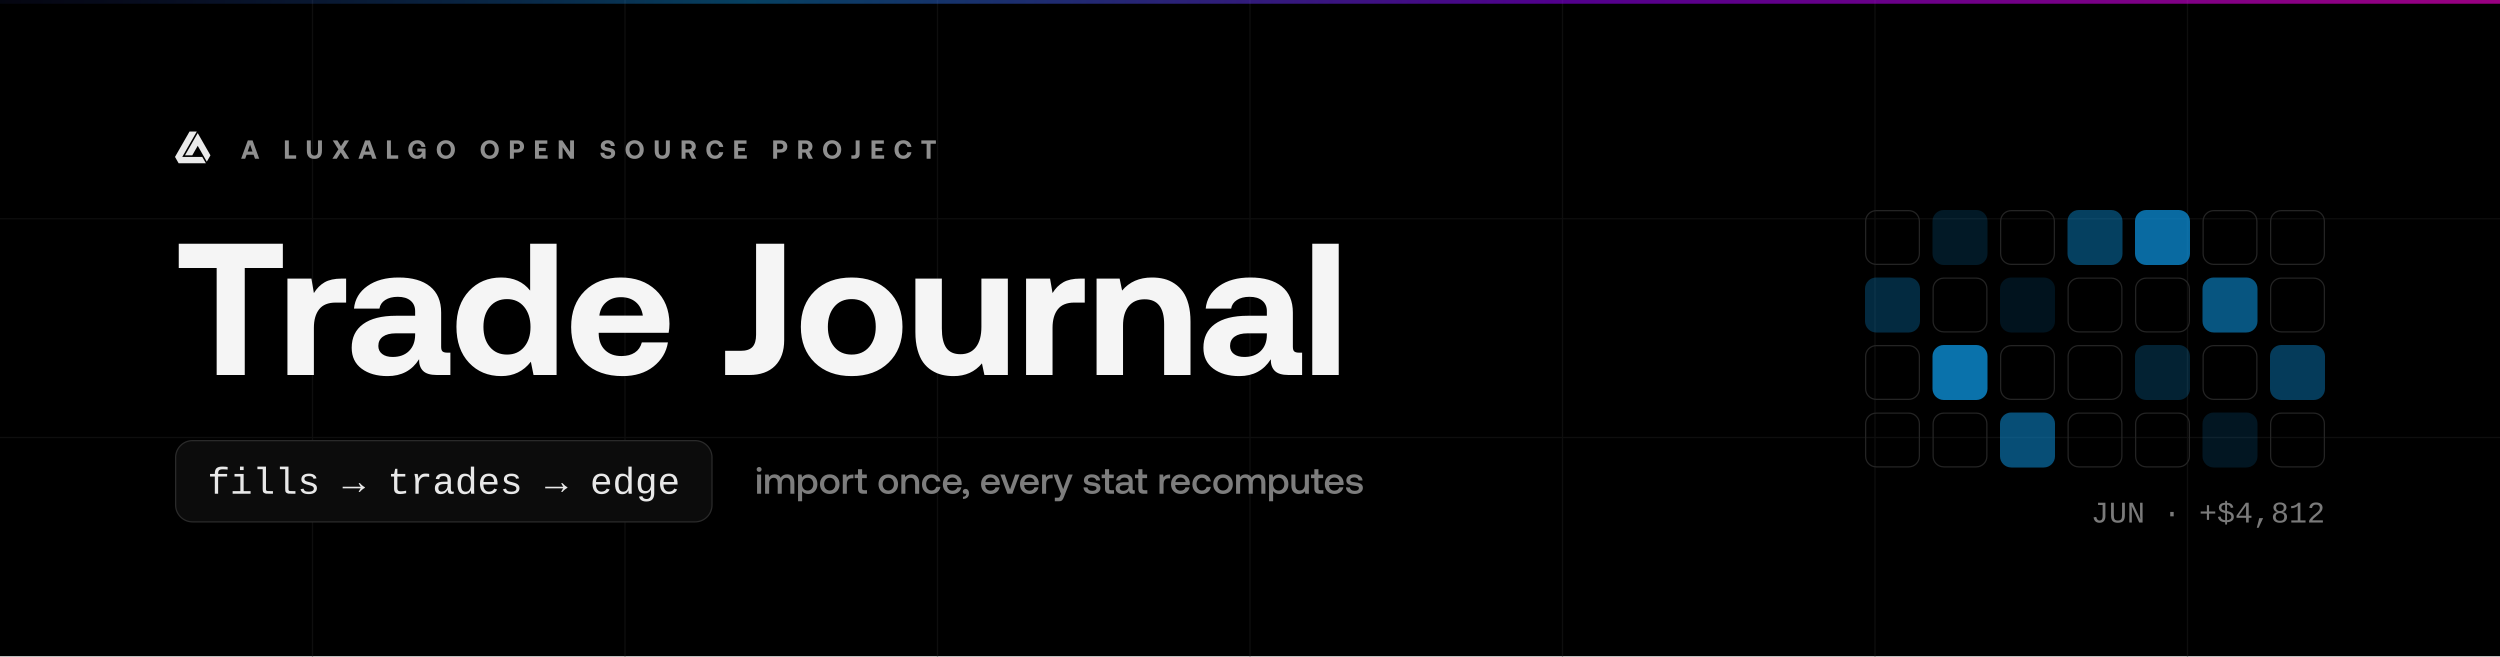
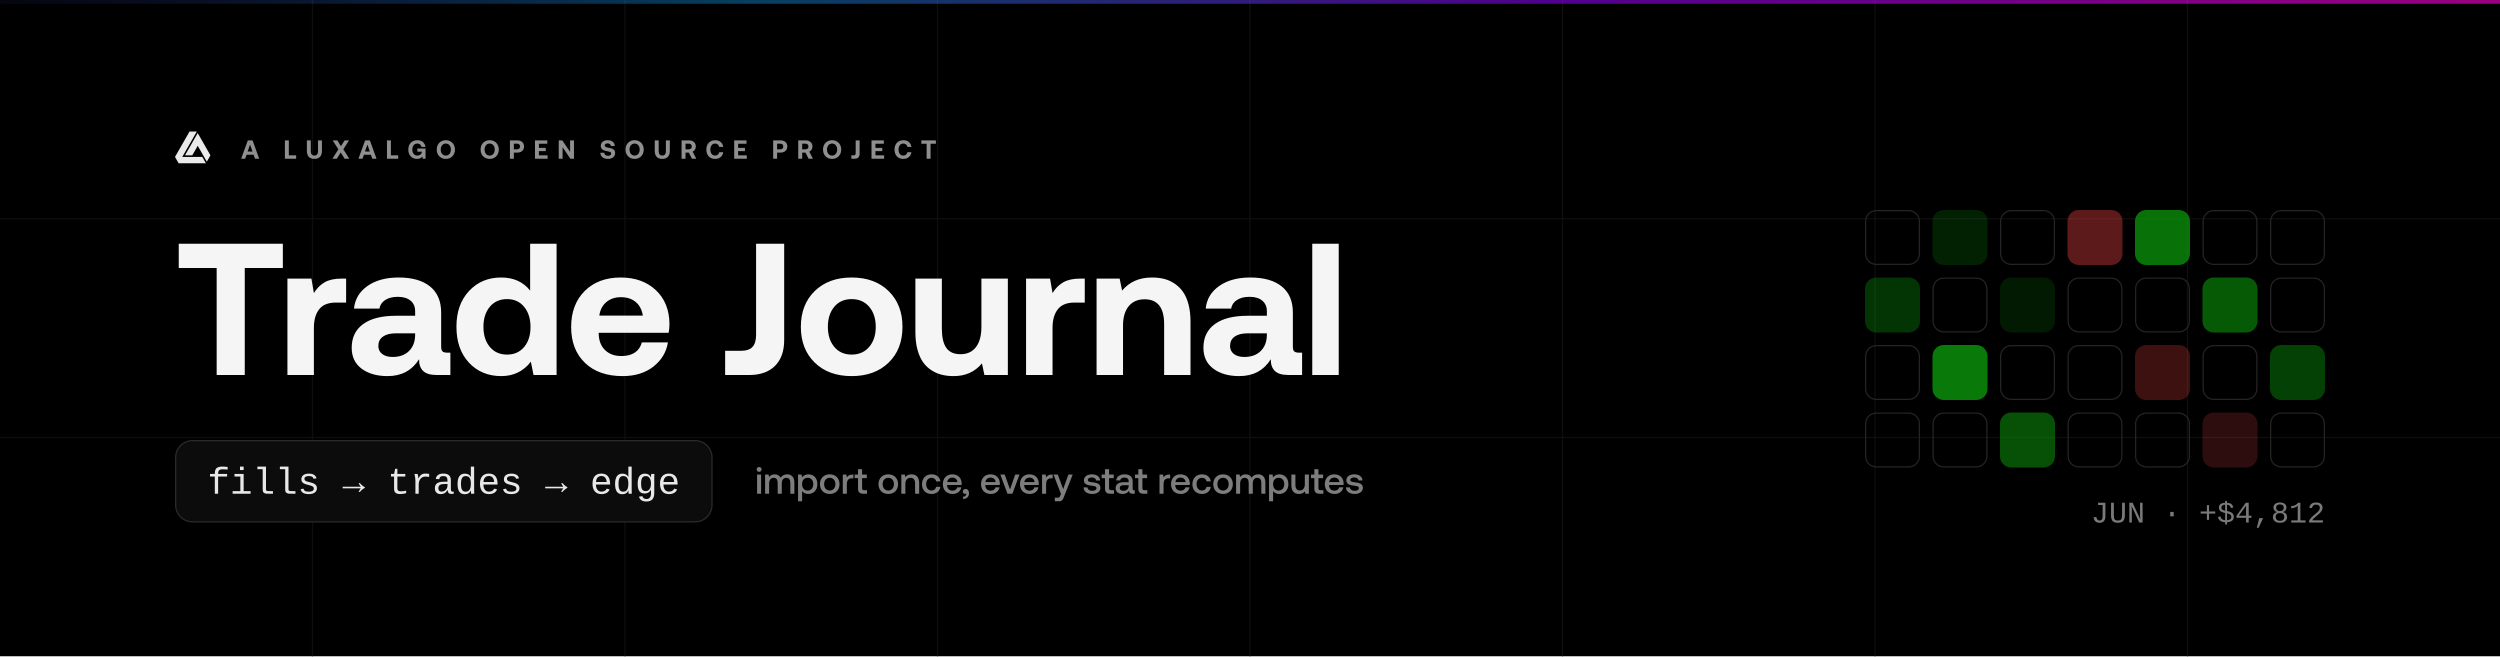
<svg xmlns="http://www.w3.org/2000/svg" width="2000" height="525" viewBox="0 0 2000 525" fill="none" role="img" aria-label="Trade Journal, a LuxAlgo open source project: fills to trades to edge">
  <defs>
    <linearGradient id="prism" x1="0" y1="0" x2="2000" y2="0" gradientUnits="userSpaceOnUse">
      <stop offset="0" stop-color="#3746cc" stop-opacity="0.08" />
      <stop offset="0.3" stop-color="#0d8ed6" stop-opacity="0.45" />
      <stop offset="0.62" stop-color="#9200ff" stop-opacity="0.55" />
      <stop offset="1" stop-color="#ff00d6" stop-opacity="0.6" />
    </linearGradient>
  </defs>
  <rect width="2000" height="525" fill="#000000" />
  <path d="M250 0V525M500 0V525M750 0V525M1000 0V525M1250 0V525M1500 0V525M1750 0V525M0 175H2000M0 350H2000" stroke="#0e0e0e" />
  <rect width="2000" height="3" fill="url(#prism)" />
  <g transform="translate(140 105) scale(0.7027)" fill="#eaeaea">
    <path d="M36.217 34.646l4.139-7.231L25.868 2.108 11.381 27.415h8.279l6.209-10.845z" />
    <path d="M31.042 29.224 8.267 29.22 24.833.3h-8.277L0 29.216l4.137 7.237h31.045z" />
  </g>
  <path d="M197.28 123.79L196.15 127L192.89 127L198.27 112.30L202.05 112.30L207.38 127L204.01 127L202.87 123.79L197.28 123.79M202.01 121.25L200.06 115.66L198.12 121.25M236.91 124.29L236.91 127L227.92 127L227.92 112.30L231.07 112.30L231.07 124.29M245.49 120.66L245.49 112.30L248.63 112.30L248.63 120.83Q248.63 122.61 249.33 123.51Q250.02 124.42 251.50 124.42Q253 124.42 253.70 123.51Q254.41 122.61 254.41 120.83L254.41 112.30L257.55 112.30L257.55 120.66Q257.55 123.81 256.01 125.47Q254.47 127.12 251.50 127.12Q248.55 127.12 247.02 125.47Q245.49 123.81 245.49 120.66M269.41 127L265.91 127L270.70 119.48L266.14 112.30L269.89 112.30L272.74 116.96L275.70 112.30L279.23 112.30L274.66 119.44L279.45 127L275.70 127L272.61 121.96M291.13 123.79L290 127L286.74 127L292.11 112.30L295.90 112.30L301.23 127L297.86 127L296.72 123.79L291.13 123.79M295.86 121.25L293.91 115.66L291.97 121.25M318.55 124.29L318.55 127L309.57 127L309.57 112.30L312.72 112.30L312.72 124.29M333.64 127.12Q330.49 127.12 328.57 125.08Q326.65 123.03 326.65 119.65Q326.65 116.24 328.61 114.21Q330.57 112.17 333.93 112.17Q336.57 112.17 338.32 113.65Q340.07 115.13 340.36 117.53L337.21 117.53Q336.93 116.28 336.05 115.56Q335.17 114.84 333.85 114.84Q332.02 114.84 330.94 116.17Q329.86 117.50 329.86 119.65Q329.86 121.81 330.93 123.13Q331.99 124.46 333.85 124.46Q334.50 124.46 335.09 124.28Q335.69 124.11 336.20 123.76Q336.71 123.42 337.06 122.84Q337.42 122.26 337.52 121.51L337.52 121.33L333.87 121.33L333.87 118.83L340.44 118.83L340.44 127L338.24 127L337.92 125.24Q337.28 126.08 336.20 126.60Q335.11 127.12 333.64 127.12M363.03 115.82Q363.94 117.53 363.94 119.65Q363.94 121.77 363.03 123.47Q362.12 125.17 360.45 126.15Q358.77 127.12 356.65 127.12Q354.53 127.12 352.86 126.15Q351.19 125.17 350.28 123.47Q349.37 121.77 349.37 119.65Q349.37 117.53 350.28 115.82Q351.19 114.12 352.86 113.15Q354.53 112.17 356.65 112.17Q358.77 112.17 360.45 113.15Q362.12 114.12 363.03 115.82M353.70 116.19Q352.58 117.55 352.58 119.65Q352.58 121.75 353.70 123.10Q354.82 124.46 356.65 124.46Q358.48 124.46 359.59 123.10Q360.70 121.75 360.70 119.65Q360.70 117.55 359.59 116.19Q358.48 114.84 356.65 114.84Q354.82 114.84 353.70 116.19M398.12 115.82Q399.03 117.53 399.03 119.65Q399.03 121.77 398.12 123.47Q397.21 125.17 395.54 126.15Q393.87 127.12 391.74 127.12Q389.62 127.12 387.95 126.15Q386.28 125.17 385.37 123.47Q384.46 121.77 384.46 119.65Q384.46 117.53 385.37 115.82Q386.28 114.12 387.95 113.15Q389.62 112.17 391.74 112.17Q393.87 112.17 395.54 113.15Q397.21 114.12 398.12 115.82M388.79 116.19Q387.67 117.55 387.67 119.65Q387.67 121.75 388.79 123.10Q389.91 124.46 391.74 124.46Q393.57 124.46 394.68 123.10Q395.79 121.75 395.79 119.65Q395.79 117.55 394.68 116.19Q393.57 114.84 391.74 114.84Q389.91 114.84 388.79 116.19M411.09 127L407.94 127L407.94 112.30L413.93 112.30Q416.33 112.30 417.78 113.63Q419.24 114.96 419.24 117.20Q419.24 119.41 417.78 120.74Q416.33 122.07 413.93 122.07L411.09 122.07L411.09 127M413.63 114.92L411.09 114.92L411.09 119.44L413.63 119.44Q414.74 119.44 415.39 118.84Q416.04 118.23 416.04 117.20Q416.04 116.15 415.39 115.54Q414.74 114.92 413.63 114.92M438.09 127L427.99 127L427.99 112.30L437.86 112.30L437.86 115.01L431.14 115.01L431.14 118.30L436.61 118.30L436.61 120.89L431.14 120.89L431.14 124.29L438.09 124.29M450.07 117.74L450.07 127L446.98 127L446.98 112.30L449.83 112.30L456.08 121.57L456.08 112.30L459.18 112.30L459.18 127L456.30 127M480.29 122.17L483.38 122.21Q483.46 123.30 484.27 123.96Q485.09 124.63 486.42 124.63Q487.54 124.63 488.24 124.16Q488.93 123.69 488.93 122.84Q488.93 122.60 488.89 122.42Q488.84 122.23 488.70 122.07Q488.56 121.91 488.44 121.80Q488.31 121.68 488.03 121.57Q487.74 121.45 487.53 121.38Q487.31 121.30 486.88 121.20Q486.45 121.10 486.15 121.04Q485.86 120.98 485.28 120.87Q484.45 120.71 483.84 120.53Q483.22 120.36 482.58 120.03Q481.94 119.71 481.54 119.27Q481.13 118.84 480.87 118.17Q480.62 117.49 480.62 116.62Q480.62 114.65 482.12 113.41Q483.63 112.17 486.10 112.17Q488.70 112.17 490.24 113.43Q491.78 114.69 491.81 116.80L488.73 116.80Q488.62 115.84 487.92 115.27Q487.23 114.70 486.10 114.70Q485.06 114.70 484.43 115.13Q483.80 115.57 483.80 116.40Q483.80 116.65 483.88 116.86Q483.96 117.06 484.07 117.22Q484.19 117.37 484.45 117.51Q484.71 117.65 484.94 117.74Q485.17 117.83 485.62 117.94Q486.06 118.05 486.41 118.11Q486.75 118.18 487.39 118.30Q488.24 118.46 488.86 118.63Q489.48 118.81 490.13 119.13Q490.79 119.44 491.19 119.87Q491.60 120.29 491.86 120.96Q492.12 121.63 492.11 122.49Q492.09 124.56 490.52 125.84Q488.94 127.12 486.37 127.12Q483.58 127.12 481.95 125.77Q480.31 124.43 480.29 122.17M514.07 115.82Q514.99 117.53 514.99 119.65Q514.99 121.77 514.07 123.47Q513.16 125.17 511.49 126.15Q509.82 127.12 507.69 127.12Q505.57 127.12 503.90 126.15Q502.23 125.17 501.32 123.47Q500.41 121.77 500.41 119.65Q500.41 117.53 501.32 115.82Q502.23 114.12 503.90 113.15Q505.57 112.17 507.69 112.17Q509.82 112.17 511.49 113.15Q513.16 114.12 514.07 115.82M504.74 116.19Q503.62 117.55 503.62 119.65Q503.62 121.75 504.74 123.10Q505.86 124.46 507.69 124.46Q509.52 124.46 510.63 123.10Q511.74 121.75 511.74 119.65Q511.74 117.55 510.63 116.19Q509.52 114.84 507.69 114.84Q505.86 114.84 504.74 116.19M523.79 120.66L523.79 112.30L526.94 112.30L526.94 120.83Q526.94 122.61 527.63 123.51Q528.32 124.42 529.81 124.42Q531.31 124.42 532.01 123.51Q532.71 122.61 532.71 120.83L532.71 112.30L535.86 112.30L535.86 120.66Q535.86 123.81 534.32 125.47Q532.77 127.12 529.81 127.12Q526.86 127.12 525.32 125.47Q523.79 123.81 523.79 120.66M548.42 127L545.27 127L545.27 112.30L551.26 112.30Q553.69 112.30 555.17 113.63Q556.65 114.97 556.65 117.20Q556.65 118.59 555.97 119.68Q555.30 120.77 554.13 121.33L557.03 127L553.54 127L551.06 122.07L548.42 122.07L548.42 127M551 114.92L548.42 114.92L548.42 119.44L551 119.44Q552.12 119.44 552.78 118.83Q553.44 118.22 553.44 117.20Q553.44 116.16 552.78 115.54Q552.12 114.92 551 114.92M572.09 127.12Q568.84 127.12 566.96 125.09Q565.08 123.06 565.08 119.65Q565.08 116.24 567.01 114.21Q568.95 112.17 572.27 112.17Q574.87 112.17 576.59 113.65Q578.30 115.14 578.59 117.55L575.40 117.55Q575.11 116.29 574.25 115.57Q573.39 114.84 572.11 114.84Q570.35 114.84 569.32 116.17Q568.28 117.49 568.28 119.65Q568.28 121.79 569.30 123.12Q570.32 124.46 572.07 124.46Q573.38 124.46 574.25 123.73Q575.11 123.01 575.40 121.75L578.57 121.75Q578.30 124.16 576.53 125.64Q574.77 127.12 572.09 127.12M597.45 127L587.35 127L587.35 112.30L597.22 112.30L597.22 115.01L590.50 115.01L590.50 118.30L595.97 118.30L595.97 120.89L590.50 120.89L590.50 124.29L597.45 124.29M621.69 127L618.54 127L618.54 112.30L624.53 112.30Q626.93 112.30 628.38 113.63Q629.84 114.96 629.84 117.20Q629.84 119.41 628.38 120.74Q626.93 122.07 624.53 122.07L621.69 122.07L621.69 127M624.23 114.92L621.69 114.92L621.69 119.44L624.23 119.44Q625.34 119.44 625.99 118.84Q626.64 118.23 626.64 117.20Q626.64 116.15 625.99 115.54Q625.34 114.92 624.23 114.92M641.74 127L638.59 127L638.59 112.30L644.58 112.30Q647.01 112.30 648.49 113.63Q649.97 114.97 649.97 117.20Q649.97 118.59 649.30 119.68Q648.62 120.77 647.45 121.33L650.35 127L646.87 127L644.39 122.07L641.74 122.07L641.74 127M644.32 114.92L641.74 114.92L641.74 119.44L644.32 119.44Q645.44 119.44 646.10 118.83Q646.76 118.22 646.76 117.20Q646.76 116.16 646.10 115.54Q645.44 114.92 644.32 114.92M672.06 115.82Q672.97 117.53 672.97 119.65Q672.97 121.77 672.06 123.47Q671.15 125.17 669.47 126.15Q667.80 127.12 665.68 127.12Q663.56 127.12 661.89 126.15Q660.21 125.17 659.31 123.47Q658.40 121.77 658.40 119.65Q658.40 117.53 659.31 115.82Q660.21 114.12 661.89 113.15Q663.56 112.17 665.68 112.17Q667.80 112.17 669.47 113.15Q671.15 114.12 672.06 115.82M662.73 116.19Q661.61 117.55 661.61 119.65Q661.61 121.75 662.73 123.10Q663.84 124.46 665.68 124.46Q667.51 124.46 668.62 123.10Q669.73 121.75 669.73 119.65Q669.73 117.55 668.62 116.19Q667.51 114.84 665.68 114.84Q663.84 114.84 662.73 116.19M684.54 122.49L684.54 112.30L687.69 112.30L687.69 123.09Q687.69 124.95 686.67 125.97Q685.64 127 683.78 127L681.08 127L681.08 124.29L682.82 124.29Q683.73 124.29 684.14 123.86Q684.54 123.42 684.54 122.49M707.31 127L697.21 127L697.21 112.30L707.08 112.30L707.08 115.01L700.36 115.01L700.36 118.30L705.83 118.30L705.83 120.89L700.36 120.89L700.36 124.29L707.31 124.29M722.63 127.12Q719.38 127.12 717.50 125.09Q715.62 123.06 715.62 119.65Q715.62 116.24 717.55 114.21Q719.49 112.17 722.81 112.17Q725.41 112.17 727.13 113.65Q728.84 115.14 729.13 117.55L725.94 117.55Q725.66 116.29 724.79 115.57Q723.93 114.84 722.65 114.84Q720.89 114.84 719.86 116.17Q718.83 117.49 718.83 119.65Q718.83 121.79 719.84 123.12Q720.86 124.46 722.61 124.46Q723.92 124.46 724.79 123.73Q725.66 123.01 725.94 121.75L729.11 121.75Q728.84 124.16 727.08 125.64Q725.31 127.12 722.63 127.12M741.30 115.01L737.05 115.01L737.05 112.30L748.71 112.30L748.71 115.01L744.45 115.01L744.45 127L741.30 127" fill="#8f8f8f" />
  <path d="M173.33 214.38L143 214.38L143 194.97L226.28 194.97L226.28 214.38L195.81 214.38L195.81 300L173.33 300L173.33 214.38M273.30 222.88L276.89 222.88L276.89 242.07L268.54 242.07Q259.53 242.07 255.32 247.45Q251.11 252.83 251.11 262.21L251.11 300L229.94 300L229.94 222.88L249.13 222.88L251.11 234.45Q254.55 228.81 259.68 225.84Q264.80 222.88 273.30 222.88M357.90 282.13L360.31 282.13L360.31 300L349.47 300Q341.71 300 338.41 296.67Q335.12 293.33 335.26 287.40Q326.77 300.88 310.07 300.88Q297.25 300.88 289.30 294.95Q281.36 289.01 281.36 278.25Q281.36 265.94 290.48 259.28Q299.59 252.61 316.81 252.61L332.11 252.61L332.11 248.88Q332.11 243.60 328.45 240.53Q324.79 237.45 318.27 237.45Q312.12 237.45 308.16 240.01Q304.21 242.58 303.55 246.90L283.19 246.90Q284.29 235.62 293.96 228.81Q303.62 222 318.86 222Q335.19 222 344.05 229.17Q352.92 236.35 352.92 250.05L352.92 277.37Q352.92 280.22 354.09 281.18Q355.26 282.13 357.90 282.13M332.11 268.21L332.11 266.67L316.66 266.67Q310 266.67 306.33 269.31Q302.67 271.95 302.67 276.78Q302.67 280.81 305.75 283.19Q308.82 285.57 314.10 285.57Q322.37 285.57 327.17 280.85Q331.97 276.12 332.11 268.21M424.11 232.47L424.11 194.97L445.27 194.97L445.27 300L426.82 300L424.69 289.38Q415.76 300.88 401.04 300.88Q385.21 300.88 375.18 290.15Q365.15 279.42 365.15 261.33Q365.15 243.60 375.22 232.80Q385.29 222 400.89 222Q415.83 222 424.11 232.47M405.65 283.67Q414.22 283.67 419.31 277.59Q424.40 271.51 424.40 261.62Q424.40 251.66 419.31 245.47Q414.22 239.28 405.65 239.28Q397.01 239.28 391.88 245.40Q386.75 251.51 386.75 261.47Q386.75 271.44 391.88 277.55Q397.01 283.67 405.65 283.67M498.08 300.88Q478.96 300.88 467.94 290.26Q456.92 279.64 456.92 261.62Q456.92 243.60 467.76 232.80Q478.60 222 496.54 222Q513.90 222 524.63 232.07Q535.36 242.14 535.58 259.06Q535.58 262.57 534.92 266.24L478.96 266.24L478.96 267.33Q479.26 275.54 484.17 280.19Q489.07 284.84 497.13 284.84Q503.65 284.84 507.86 282.06Q512.07 279.27 513.46 273.93L534.34 273.93Q532.43 285.64 522.73 293.26Q513.02 300.88 498.08 300.88M479.48 252.47L514.27 252.47Q513.17 245.43 508.55 241.59Q503.94 237.74 496.69 237.74Q489.73 237.74 485.04 241.70Q480.36 245.65 479.48 252.47M604.87 267.77L604.87 194.97L627.35 194.97L627.35 272.09Q627.35 285.35 620.03 292.68Q612.71 300 599.45 300L580.11 300L580.11 280.66L592.56 280.66Q599.08 280.66 601.98 277.55Q604.87 274.44 604.87 267.77M710.89 290.11Q699.79 300.88 681.33 300.88Q662.88 300.88 651.78 290.08Q640.68 279.27 640.68 261.47Q640.68 243.68 651.78 232.84Q662.88 222 681.33 222Q699.79 222 710.89 232.84Q721.98 243.68 721.98 261.47Q721.98 279.35 710.89 290.11M667.42 277.51Q672.54 283.67 681.33 283.67Q690.12 283.67 695.36 277.51Q700.60 271.36 700.60 261.47Q700.60 251.59 695.36 245.43Q690.12 239.28 681.33 239.28Q672.54 239.28 667.42 245.43Q662.29 251.59 662.29 261.47Q662.29 271.36 667.42 277.51M785.12 261.47L785.12 222.88L806.28 222.88L806.28 300L787.53 300L785.56 290.70Q777.13 300.88 762.92 300.88Q757.94 300.88 753.62 299.85Q749.30 298.83 745.31 296.30Q741.32 293.77 738.50 289.86Q735.68 285.94 733.99 279.79Q732.31 273.63 732.31 265.65L732.31 222.88L753.48 222.88L753.48 262.79Q753.48 273.27 757.07 278.32Q760.65 283.37 768.42 283.37Q776.33 283.37 780.72 277.73Q785.12 272.09 785.12 261.47M864.22 222.88L867.81 222.88L867.81 242.07L859.46 242.07Q850.45 242.07 846.24 247.45Q842.03 252.83 842.03 262.21L842.03 300L820.86 300L820.86 222.88L840.05 222.88L842.03 234.45Q845.47 228.81 850.60 225.84Q855.72 222.88 864.22 222.88M921.57 222Q926.77 222 931.20 223.10Q935.63 224.19 939.58 226.83Q943.54 229.47 946.36 233.42Q949.18 237.38 950.79 243.46Q952.40 249.54 952.40 257.23L952.40 300L931.31 300L931.31 259.35Q931.31 239.43 915.71 239.43Q907.50 239.43 902.96 244.96Q898.42 250.49 898.42 260.52L898.42 300L877.26 300L877.26 222.88L895.71 222.88L897.69 232.47Q906.41 222 921.57 222M1039.27 282.13L1041.68 282.13L1041.68 300L1030.84 300Q1023.08 300 1019.79 296.67Q1016.49 293.33 1016.64 287.40Q1008.14 300.88 991.44 300.88Q978.62 300.88 970.68 294.95Q962.73 289.01 962.73 278.25Q962.73 265.94 971.85 259.28Q980.97 252.61 998.18 252.61L1013.49 252.61L1013.49 248.88Q1013.49 243.60 1009.82 240.53Q1006.16 237.45 999.64 237.45Q993.49 237.45 989.54 240.01Q985.58 242.58 984.92 246.90L964.56 246.90Q965.66 235.62 975.33 228.81Q985 222 1000.23 222Q1016.56 222 1025.42 229.17Q1034.29 236.35 1034.29 250.05L1034.29 277.37Q1034.29 280.22 1035.46 281.18Q1036.63 282.13 1039.27 282.13M1013.49 268.21L1013.49 266.67L998.03 266.67Q991.37 266.67 987.71 269.31Q984.04 271.95 984.04 276.78Q984.04 280.81 987.12 283.19Q990.20 285.57 995.47 285.57Q1003.75 285.57 1008.54 280.85Q1013.34 276.12 1013.49 268.21M1070.98 300L1049.81 300L1049.81 194.97L1070.98 194.97" fill="#f5f5f5" />
  <rect x="140.5" y="352.5" width="429.1" height="65" rx="13.5" fill="#0c0c0c" stroke="#2a2a2a" />
  <path d="M181.69 381.23L174.50 381.23L174.50 395L171.86 395L171.86 381.23L168.02 381.23L168.02 379.15L171.86 379.15L171.86 378.78Q171.86 375.78 173.27 374.52Q174.69 373.26 177.98 373.26Q179.04 373.26 180.26 373.36Q181.48 373.45 182.10 373.57L182.10 375.69Q181.66 375.62 180.32 375.53Q178.98 375.44 178.29 375.44Q176.77 375.44 175.99 375.78Q175.21 376.12 174.85 376.88Q174.50 377.64 174.50 379L174.50 379.15L181.69 379.15L181.69 381.23M194.92 379.15L194.92 392.92L200.48 392.92L200.48 395L186.10 395L186.10 392.92L192.28 392.92L192.28 381.23L187.61 381.23L187.61 379.15L194.92 379.15M194.92 376.07L191.99 376.07L191.99 373.26L194.92 373.26L194.92 376.07M214.24 392.85L218.35 392.92L218.35 395L212.93 394.94Q211.28 394.65 210.52 393.62Q210.19 393.18 210.15 391.22L210.15 375.34L205.92 375.34L205.92 373.26L212.79 373.26L212.79 391.53Q212.80 392.19 213.15 392.51Q213.46 392.79 214.24 392.85M214.30 392.92M212.79 391.53M213.02 395M210.15 391.22L210.15 392.92L210.15 391.22M232.24 392.85L236.36 392.92L236.36 395L230.94 394.94Q229.28 394.65 228.52 393.62Q228.20 393.18 228.15 391.22L228.15 375.34L223.92 375.34L223.92 373.26L230.79 373.26L230.79 391.53Q230.80 392.19 231.16 392.51Q231.46 392.79 232.24 392.85M232.30 392.92M230.79 391.53M231.02 395M228.15 391.22L228.15 392.92L228.15 391.22M253.54 390.47Q253.54 392.73 251.83 394.01Q250.13 395.29 247.11 395.29Q244.09 395.29 242.52 394.35Q240.94 393.40 240.46 391.37L242.79 390.91Q243.07 392.17 243.98 392.75Q244.90 393.33 247.11 393.33Q251.06 393.33 251.06 390.83Q251.06 389.89 250.35 389.31Q249.63 388.73 248.15 388.36Q244.28 387.41 243.24 386.87Q242.20 386.33 241.64 385.52Q241.09 384.70 241.09 383.49Q241.09 381.33 242.64 380.12Q244.19 378.90 247.14 378.90Q249.72 378.90 251.25 379.88Q252.79 380.85 253.17 382.71L250.80 383Q250.64 381.95 249.76 381.41Q248.88 380.86 247.14 380.86Q243.55 380.86 243.55 383.08Q243.55 383.96 244.16 384.48Q244.76 385.01 246.11 385.33L247.86 385.79Q250.24 386.37 251.29 386.94Q252.34 387.51 252.94 388.37Q253.54 389.23 253.54 390.47M274.13 389.39L288.62 389.39Q287.79 388.41 286.88 386.50L287.93 386.50Q289.79 388.69 291.89 389.76L291.89 390.28Q289.79 391.35 287.93 393.54L286.88 393.54Q287.79 391.63 288.62 390.65L274.13 390.65L274.13 389.39M315.27 381.23L312.81 381.23L312.81 379.15L315.30 379.15L316.15 375.02L317.90 375.02L317.90 379.15L324.23 379.15L324.23 381.23L317.90 381.23L317.90 390.78Q317.90 391.94 318.53 392.50Q319.15 393.05 320.57 393.05Q322.53 393.05 324.92 392.55L324.92 394.56Q322.45 395.23 320.01 395.23Q317.64 395.23 316.45 394.23Q315.27 393.23 315.27 391.06L315.27 381.23M343.33 379.11L343.33 381.55Q341.69 381.27 340.23 381.27Q337.87 381.27 336.42 383.05Q334.97 384.82 334.97 387.56L334.97 395L332.33 395L332.33 384.73Q332.33 383.62 332.14 382.11Q331.94 380.60 331.57 379.15L334.08 379.15Q334.66 381.17 334.78 382.81L334.85 382.81Q335.58 381.17 336.29 380.40Q336.99 379.63 337.96 379.25Q338.92 378.86 340.32 378.86Q341.84 378.86 343.33 379.11M362.16 393.37Q362.54 393.37 363.02 393.27L363.02 394.91Q362.03 395.15 360.99 395.15Q359.52 395.15 358.85 394.38Q358.19 393.61 358.10 391.97L358.01 391.97Q357.06 393.74 355.76 394.52Q354.47 395.29 352.56 395.29Q350.25 395.29 349.08 394.03Q347.90 392.77 347.90 390.58Q347.90 385.46 354.55 385.39L358.01 385.33L358.01 384.47Q358.01 382.55 357.24 381.71Q356.46 380.86 354.76 380.86Q353.03 380.86 352.27 381.48Q351.51 382.09 351.36 383.38L348.61 383.13Q349.28 378.86 354.80 378.86Q357.73 378.86 359.21 380.23Q360.68 381.60 360.68 384.19L360.68 391.02Q360.68 392.19 360.99 392.78Q361.29 393.37 362.16 393.37M353.24 393.29Q354.64 393.29 355.73 392.61Q356.81 391.94 357.41 390.81Q358.01 389.68 358.01 388.48L358.01 387.18L355.23 387.24Q353.50 387.27 352.59 387.62Q351.68 387.97 351.18 388.69Q350.67 389.42 350.67 390.62Q350.67 391.82 351.32 392.55Q351.98 393.29 353.24 393.29M376.73 392.45L376.66 392.45Q375.94 393.99 374.75 394.69Q373.57 395.38 371.80 395.38Q368.84 395.38 367.45 393.34Q366.05 391.31 366.05 387.21Q366.05 378.92 371.80 378.92Q373.57 378.92 374.76 379.55Q375.96 380.18 376.67 381.61L376.70 381.61L376.67 379.40L376.67 373.26L379.31 373.26L379.31 391.73Q379.31 394.21 379.40 395L376.88 395Q376.82 394.78 376.78 393.93Q376.73 393.08 376.73 392.45M368.78 387.12Q368.78 390.37 369.65 391.86Q370.52 393.34 372.48 393.34Q374.62 393.34 375.65 391.80Q376.67 390.25 376.67 386.88Q376.67 383.74 375.69 382.30Q374.70 380.86 372.51 380.86Q370.54 380.86 369.66 382.37Q368.78 383.88 368.78 387.12M398.06 387.63L386.75 387.63Q386.75 390.30 387.93 391.81Q389.11 393.32 391.16 393.32Q392.67 393.32 393.81 392.66Q394.94 392.01 395.32 390.88L397.64 391.54Q396.99 393.36 395.27 394.33Q393.55 395.29 391.16 395.29Q387.70 395.29 385.84 393.14Q383.98 390.99 383.98 386.97Q383.98 383.06 385.81 380.96Q387.63 378.86 391.07 378.86Q394.52 378.86 396.29 380.95Q398.06 383.05 398.06 387.28L398.06 387.63M391.10 380.81Q389.14 380.81 388 382.09Q386.85 383.37 386.78 385.61L395.34 385.61Q394.93 380.81 391.10 380.81M415.57 390.47Q415.57 392.73 413.86 394.01Q412.15 395.29 409.13 395.29Q406.12 395.29 404.54 394.35Q402.97 393.40 402.48 391.37L404.81 390.91Q405.09 392.17 406.01 392.75Q406.92 393.33 409.13 393.33Q413.09 393.33 413.09 390.83Q413.09 389.89 412.37 389.31Q411.65 388.73 410.17 388.36Q406.31 387.41 405.27 386.87Q404.23 386.33 403.67 385.52Q403.11 384.70 403.11 383.49Q403.11 381.33 404.67 380.12Q406.22 378.90 409.16 378.90Q411.74 378.90 413.28 379.88Q414.82 380.85 415.20 382.71L412.83 383Q412.67 381.95 411.79 381.41Q410.91 380.86 409.16 380.86Q405.58 380.86 405.58 383.08Q405.58 383.96 406.18 384.48Q406.79 385.01 408.14 385.33L409.88 385.79Q412.27 386.37 413.32 386.94Q414.36 387.51 414.96 388.37Q415.57 389.23 415.57 390.47M436.16 389.39L450.65 389.39Q449.81 388.41 448.91 386.50L449.96 386.50Q451.82 388.69 453.92 389.76L453.92 390.28Q451.82 391.35 449.96 393.54L448.91 393.54Q449.81 391.63 450.65 390.65L436.16 390.65L436.16 389.39M488.08 387.63L476.77 387.63Q476.77 390.30 477.95 391.81Q479.13 393.32 481.18 393.32Q482.68 393.32 483.82 392.66Q484.96 392.01 485.34 390.88L487.65 391.54Q487.01 393.36 485.28 394.33Q483.56 395.29 481.18 395.29Q477.72 395.29 475.86 393.14Q474 390.99 474 386.97Q474 383.06 475.82 380.96Q477.65 378.86 481.09 378.86Q484.53 378.86 486.30 380.95Q488.08 383.05 488.08 387.28L488.08 387.63M481.12 380.81Q479.15 380.81 478.01 382.09Q476.87 383.37 476.80 385.61L485.35 385.61Q484.94 380.81 481.12 380.81M502.75 392.45L502.68 392.45Q501.96 393.99 500.78 394.69Q499.59 395.38 497.82 395.38Q494.86 395.38 493.47 393.34Q492.07 391.31 492.07 387.21Q492.07 378.92 497.82 378.92Q499.59 378.92 500.78 379.55Q501.98 380.18 502.69 381.61L502.72 381.61L502.69 379.40L502.69 373.26L505.33 373.26L505.33 391.73Q505.33 394.21 505.42 395L502.90 395Q502.84 394.78 502.80 393.93Q502.75 393.08 502.75 392.45M494.80 387.12Q494.80 390.37 495.67 391.86Q496.54 393.34 498.50 393.34Q500.64 393.34 501.67 391.80Q502.69 390.25 502.69 386.88Q502.69 383.74 501.71 382.30Q500.72 380.86 498.53 380.86Q496.56 380.86 495.68 382.37Q494.80 383.88 494.80 387.12M517.06 401.21Q514.60 401.21 513.11 400.20Q511.62 399.19 511.21 397.30L513.90 396.93Q514.15 398.03 514.98 398.63Q515.80 399.22 517.15 399.22Q520.79 399.22 520.79 394.60L520.79 391.76L520.76 391.76Q520.04 393.27 518.76 394.05Q517.49 394.82 515.73 394.82Q512.83 394.82 511.49 392.93Q510.15 391.03 510.15 386.96Q510.15 382.81 511.59 380.86Q513.02 378.90 516.01 378.90Q517.67 378.90 518.89 379.67Q520.11 380.44 520.77 381.86L520.81 381.86Q520.81 381.42 520.87 380.37Q520.93 379.33 520.99 379.15L523.50 379.15Q523.41 379.94 523.41 382.43L523.41 394.53Q523.41 397.86 521.85 399.53Q520.30 401.21 517.06 401.21M520.79 386.93Q520.79 384.10 519.69 382.48Q518.59 380.86 516.67 380.86Q514.66 380.86 513.77 382.26Q512.88 383.66 512.88 386.93Q512.88 389.14 513.25 390.42Q513.62 391.70 514.41 392.29Q515.20 392.88 516.63 392.88Q517.87 392.88 518.81 392.18Q519.76 391.48 520.27 390.14Q520.79 388.80 520.79 386.93M542.08 387.63L530.78 387.63Q530.78 390.30 531.95 391.81Q533.13 393.32 535.18 393.32Q536.69 393.32 537.83 392.66Q538.96 392.01 539.34 390.88L541.66 391.54Q541.01 393.36 539.29 394.33Q537.57 395.29 535.18 395.29Q531.73 395.29 529.87 393.14Q528.01 390.99 528.01 386.97Q528.01 383.06 529.83 380.96Q531.65 378.86 535.10 378.86Q538.54 378.86 540.31 380.95Q542.08 383.05 542.08 387.28L542.08 387.63M535.13 380.81Q533.16 380.81 532.02 382.09Q530.88 383.37 530.80 385.61L539.36 385.61Q538.95 380.81 535.13 380.81" fill="#e8e8e8" />
  <path d="M607.30 377.48C608.41 377.48 609.28 376.67 609.28 375.53C609.28 374.39 608.41 373.58 607.30 373.58C606.19 373.58 605.32 374.39 605.32 375.53C605.32 376.67 606.19 377.48 607.30 377.48M605.65 395L608.89 395L608.89 379.64L605.65 379.64M629.74 379.46C627.22 379.46 625.48 380.57 624.49 382.25C623.56 380.27 621.76 379.46 619.75 379.46C617.44 379.49 616.12 380.51 615.25 381.65L614.89 379.64L612.07 379.64L612.07 395L615.31 395L615.31 386.78C615.31 384.05 616.69 382.25 618.91 382.25C621.04 382.25 622.15 383.66 622.15 386.36L622.15 395L625.42 395L625.42 386.69C625.42 383.93 626.83 382.25 629.05 382.25C631.15 382.25 632.26 383.66 632.26 386.36L632.26 395L635.50 395L635.50 386.15C635.50 381.29 632.92 379.46 629.74 379.46M646.66 379.46C644.26 379.46 642.67 380.57 641.65 381.92L641.26 379.64L638.44 379.64L638.44 401L641.68 401L641.68 392.84C642.64 394.22 644.29 395.18 646.66 395.18C650.86 395.18 653.92 392.06 653.92 387.32C653.92 382.40 650.86 379.46 646.66 379.46M646.12 392.45C643.42 392.45 641.65 390.32 641.65 387.26C641.65 384.29 643.42 382.22 646.12 382.22C648.82 382.22 650.62 384.29 650.62 387.32C650.62 390.32 648.82 392.45 646.12 392.45M663.79 395.18C668.47 395.18 671.62 392.03 671.62 387.32C671.62 382.64 668.47 379.46 663.79 379.46C659.11 379.46 655.96 382.64 655.96 387.32C655.96 392.03 659.11 395.18 663.79 395.18M663.79 392.42C661.06 392.42 659.29 390.29 659.29 387.32C659.29 384.35 661.06 382.22 663.79 382.22C666.52 382.22 668.32 384.35 668.32 387.32C668.32 390.29 666.52 392.42 663.79 392.42M682 379.64C679.48 379.64 678.25 380.66 677.47 381.95L677.11 379.64L674.23 379.64L674.23 395L677.47 395L677.47 387.29C677.47 384.92 678.40 382.67 681.28 382.67L682.72 382.67L682.72 379.64M686.41 390.83C686.41 393.62 687.67 395 690.61 395L693.61 395L693.61 392.15L691.33 392.15C690.10 392.15 689.68 391.70 689.68 390.50L689.68 382.49L693.43 382.49L693.43 379.64L689.68 379.64L689.68 375.35L686.41 375.35L686.41 379.64L683.74 379.64L683.74 382.49L686.41 382.49M710.62 395.18C715.30 395.18 718.45 392.03 718.45 387.32C718.45 382.64 715.30 379.46 710.62 379.46C705.94 379.46 702.79 382.64 702.79 387.32C702.79 392.03 705.94 395.18 710.62 395.18M710.62 392.42C707.89 392.42 706.12 390.29 706.12 387.32C706.12 384.35 707.89 382.22 710.62 382.22C713.35 382.22 715.15 384.35 715.15 387.32C715.15 390.29 713.35 392.42 710.62 392.42M729.16 379.46C726.67 379.46 725.20 380.45 724.24 381.65L723.88 379.64L721.06 379.64L721.06 395L724.30 395L724.30 387.26C724.30 384.14 725.83 382.25 728.41 382.25C730.84 382.25 732.07 383.81 732.07 386.72L732.07 395L735.34 395L735.34 386.45C735.34 381.32 732.55 379.46 729.16 379.46M745.21 395.18C749.14 395.18 751.75 392.99 752.35 389.51L748.93 389.51C748.54 391.28 747.22 392.42 745.24 392.42C742.63 392.42 740.92 390.35 740.92 387.35C740.92 384.32 742.63 382.22 745.24 382.22C747.25 382.22 748.54 383.33 748.96 385.13L752.35 385.13C751.72 381.65 749.26 379.46 745.30 379.46C740.65 379.46 737.59 382.61 737.59 387.35C737.59 392.15 740.56 395.18 745.21 395.18M762.13 395.18C765.94 395.18 768.52 392.87 769.06 389.84L765.82 389.84C765.37 391.55 763.93 392.54 761.95 392.54C759.40 392.54 757.75 390.83 757.66 388.22L757.66 388.01L769.24 388.01C769.30 387.59 769.33 387.17 769.33 386.78C769.24 382.28 766.27 379.46 761.83 379.46C757.30 379.46 754.27 382.61 754.27 387.35C754.27 392.06 757.30 395.18 762.13 395.18M757.78 385.64C758.02 383.45 759.79 382.07 761.86 382.07C764.11 382.07 765.70 383.36 765.97 385.64M772.51 391.13C771.13 391.13 770.23 392.03 770.23 393.17C770.23 394.46 771.01 395.09 772 395.09C772.36 395.09 772.72 395 772.99 394.79C773.02 394.91 773.02 395.06 773.02 395.18C773.02 396.23 772.27 397.40 770.38 397.43L770.38 399.17C773.35 399.14 775.21 397.49 775.21 394.58C775.21 392.66 774.16 391.13 772.51 391.13M792.70 395.18C796.51 395.18 799.09 392.87 799.63 389.84L796.39 389.84C795.94 391.55 794.50 392.54 792.52 392.54C789.97 392.54 788.32 390.83 788.23 388.22L788.23 388.01L799.81 388.01C799.87 387.59 799.90 387.17 799.90 386.78C799.81 382.28 796.84 379.46 792.40 379.46C787.87 379.46 784.84 382.61 784.84 387.35C784.84 392.06 787.87 395.18 792.70 395.18M788.35 385.64C788.59 383.45 790.36 382.07 792.43 382.07C794.68 382.07 796.27 383.36 796.54 385.64M805.96 395L809.92 395L815.59 379.64L812.17 379.64L808 391.52L803.77 379.64L800.29 379.64M823.84 395.18C827.65 395.18 830.23 392.87 830.77 389.84L827.53 389.84C827.08 391.55 825.64 392.54 823.66 392.54C821.11 392.54 819.46 390.83 819.37 388.22L819.37 388.01L830.95 388.01C831.01 387.59 831.04 387.17 831.04 386.78C830.95 382.28 827.98 379.46 823.54 379.46C819.01 379.46 815.98 382.61 815.98 387.35C815.98 392.06 819.01 395.18 823.84 395.18M819.49 385.64C819.73 383.45 821.50 382.07 823.57 382.07C825.82 382.07 827.41 383.36 827.68 385.64M841.42 379.64C838.90 379.64 837.67 380.66 836.89 381.95L836.53 379.64L833.65 379.64L833.65 395L836.89 395L836.89 387.29C836.89 384.92 837.82 382.67 840.70 382.67L842.14 382.67L842.14 379.64M848.77 395.09L848.17 396.59C847.69 397.85 847.39 398.15 846.13 398.15L843.85 398.15L843.85 401L847.33 401C849.58 401 850.24 399.89 851.20 397.40L858.16 379.64L854.71 379.64L850.54 391.31L846.25 379.64L842.80 379.64M866.83 389.93C866.92 393.26 869.74 395.18 873.85 395.18C877.57 395.18 880.36 393.32 880.36 390.38C880.36 386.96 877.51 386.24 874 385.82C871.78 385.58 870.31 385.40 870.31 383.96C870.31 382.73 871.57 381.95 873.49 381.95C875.41 381.95 876.73 382.94 876.91 384.35L880.09 384.35C879.88 381.20 877.21 379.46 873.43 379.46C869.74 379.43 867.13 381.32 867.13 384.23C867.13 387.41 869.89 388.16 873.40 388.58C875.77 388.88 877.18 389 877.18 390.65C877.18 391.88 875.86 392.66 873.85 392.66C871.51 392.66 870.13 391.52 870.01 389.93M883.99 390.83C883.99 393.62 885.25 395 888.19 395L891.19 395L891.19 392.15L888.91 392.15C887.68 392.15 887.26 391.70 887.26 390.50L887.26 382.49L891.01 382.49L891.01 379.64L887.26 379.64L887.26 375.35L883.99 375.35L883.99 379.64L881.32 379.64L881.32 382.49L883.99 382.49M907.12 392.18C906.46 392.18 906.13 391.97 906.13 391.19L906.13 385.04C906.13 381.41 903.79 379.46 899.71 379.46C895.84 379.46 893.26 381.32 892.93 384.32L896.11 384.32C896.35 382.97 897.64 382.07 899.56 382.07C901.69 382.07 902.92 383.12 902.92 384.83L902.92 385.76L899.05 385.76C894.76 385.76 892.48 387.53 892.48 390.68C892.48 393.53 894.82 395.18 898.18 395.18C900.67 395.18 902.23 394.10 903.25 392.54C903.25 394.07 903.97 395 906.07 395L907.78 395L907.78 392.18M902.92 388.70C902.89 391.07 901.33 392.66 898.63 392.66C896.86 392.66 895.78 391.76 895.78 390.47C895.78 388.91 896.89 388.16 898.90 388.16L902.92 388.16M910.66 390.83C910.66 393.62 911.92 395 914.86 395L917.86 395L917.86 392.15L915.58 392.15C914.35 392.15 913.93 391.70 913.93 390.50L913.93 382.49L917.68 382.49L917.68 379.64L913.93 379.64L913.93 375.35L910.66 375.35L910.66 379.64L907.99 379.64L907.99 382.49L910.66 382.49M935.38 379.64C932.86 379.64 931.63 380.66 930.85 381.95L930.49 379.64L927.61 379.64L927.61 395L930.85 395L930.85 387.29C930.85 384.92 931.78 382.67 934.66 382.67L936.10 382.67L936.10 379.64M944.68 395.18C948.49 395.18 951.07 392.87 951.61 389.84L948.37 389.84C947.92 391.55 946.48 392.54 944.50 392.54C941.95 392.54 940.30 390.83 940.21 388.22L940.21 388.01L951.79 388.01C951.85 387.59 951.88 387.17 951.88 386.78C951.79 382.28 948.82 379.46 944.38 379.46C939.85 379.46 936.82 382.61 936.82 387.35C936.82 392.06 939.85 395.18 944.68 395.18M940.33 385.64C940.57 383.45 942.34 382.07 944.41 382.07C946.66 382.07 948.25 383.36 948.52 385.64M961.54 395.18C965.47 395.18 968.08 392.99 968.68 389.51L965.26 389.51C964.87 391.28 963.55 392.42 961.57 392.42C958.96 392.42 957.25 390.35 957.25 387.35C957.25 384.32 958.96 382.22 961.57 382.22C963.58 382.22 964.87 383.33 965.29 385.13L968.68 385.13C968.05 381.65 965.59 379.46 961.63 379.46C956.98 379.46 953.92 382.61 953.92 387.35C953.92 392.15 956.89 395.18 961.54 395.18M978.43 395.18C983.11 395.18 986.26 392.03 986.26 387.32C986.26 382.64 983.11 379.46 978.43 379.46C973.75 379.46 970.60 382.64 970.60 387.32C970.60 392.03 973.75 395.18 978.43 395.18M978.43 392.42C975.70 392.42 973.93 390.29 973.93 387.32C973.93 384.35 975.70 382.22 978.43 382.22C981.16 382.22 982.96 384.35 982.96 387.32C982.96 390.29 981.16 392.42 978.43 392.42M1006.54 379.46C1004.02 379.46 1002.28 380.57 1001.29 382.25C1000.36 380.27 998.56 379.46 996.55 379.46C994.24 379.49 992.92 380.51 992.05 381.65L991.69 379.64L988.87 379.64L988.87 395L992.11 395L992.11 386.78C992.11 384.05 993.49 382.25 995.71 382.25C997.84 382.25 998.95 383.66 998.95 386.36L998.95 395L1002.22 395L1002.22 386.69C1002.22 383.93 1003.63 382.25 1005.85 382.25C1007.95 382.25 1009.06 383.66 1009.06 386.36L1009.06 395L1012.30 395L1012.30 386.15C1012.30 381.29 1009.72 379.46 1006.54 379.46M1023.46 379.46C1021.06 379.46 1019.47 380.57 1018.45 381.92L1018.06 379.64L1015.24 379.64L1015.24 401L1018.48 401L1018.48 392.84C1019.44 394.22 1021.09 395.18 1023.46 395.18C1027.66 395.18 1030.72 392.06 1030.72 387.32C1030.72 382.40 1027.66 379.46 1023.46 379.46M1022.92 392.45C1020.22 392.45 1018.45 390.32 1018.45 387.26C1018.45 384.29 1020.22 382.22 1022.92 382.22C1025.62 382.22 1027.42 384.29 1027.42 387.32C1027.42 390.32 1025.62 392.45 1022.92 392.45M1043.86 387.32C1043.86 390.50 1042.36 392.36 1039.90 392.36C1037.53 392.36 1036.33 390.83 1036.33 387.83L1036.33 379.64L1033.09 379.64L1033.09 388.19C1033.09 393.44 1035.88 395.18 1039.15 395.18C1041.52 395.18 1042.93 394.22 1043.89 393.05L1044.25 395L1047.10 395L1047.10 379.64L1043.86 379.64M1051.48 390.83C1051.48 393.62 1052.74 395 1055.68 395L1058.68 395L1058.68 392.15L1056.40 392.15C1055.17 392.15 1054.75 391.70 1054.75 390.50L1054.75 382.49L1058.50 382.49L1058.50 379.64L1054.75 379.64L1054.75 375.35L1051.48 375.35L1051.48 379.64L1048.81 379.64L1048.81 382.49L1051.48 382.49M1067.71 395.18C1071.52 395.18 1074.10 392.87 1074.64 389.84L1071.40 389.84C1070.95 391.55 1069.51 392.54 1067.53 392.54C1064.98 392.54 1063.33 390.83 1063.24 388.22L1063.24 388.01L1074.82 388.01C1074.88 387.59 1074.91 387.17 1074.91 386.78C1074.82 382.28 1071.85 379.46 1067.41 379.46C1062.88 379.46 1059.85 382.61 1059.85 387.35C1059.85 392.06 1062.88 395.18 1067.71 395.18M1063.36 385.64C1063.60 383.45 1065.37 382.07 1067.44 382.07C1069.69 382.07 1071.28 383.36 1071.55 385.64M1076.77 389.93C1076.86 393.26 1079.68 395.18 1083.79 395.18C1087.51 395.18 1090.30 393.32 1090.30 390.38C1090.30 386.96 1087.45 386.24 1083.94 385.82C1081.72 385.58 1080.25 385.40 1080.25 383.96C1080.25 382.73 1081.51 381.95 1083.43 381.95C1085.35 381.95 1086.67 382.94 1086.85 384.35L1090.03 384.35C1089.82 381.20 1087.15 379.46 1083.37 379.46C1079.68 379.43 1077.07 381.32 1077.07 384.23C1077.07 387.41 1079.83 388.16 1083.34 388.58C1085.71 388.88 1087.12 389 1087.12 390.65C1087.12 391.88 1085.80 392.66 1083.79 392.66C1081.45 392.66 1080.07 391.52 1079.95 389.93" fill="#7d7d7d" />
  <g>
    <rect x="1492.5" y="168.5" width="43" height="43" rx="8.5" stroke="#242424" />
-     <rect x="1546" y="168" width="44" height="44" rx="9" fill="#0d8ed6" fill-opacity="0.18" />
+     <rect x="1546" y="168" width="44" height="44" rx="9" fill="#0ca30c" fill-opacity="0.2" />
    <rect x="1600.5" y="168.5" width="43" height="43" rx="8.5" stroke="#242424" />
-     <rect x="1654" y="168" width="44" height="44" rx="9" fill="#0d8ed6" fill-opacity="0.45" />
-     <rect x="1708" y="168" width="44" height="44" rx="9" fill="#0d8ed6" fill-opacity="0.75" />
+     <rect x="1654" y="168" width="44" height="44" rx="9" fill="#d03b3b" fill-opacity="0.45" />
+     <rect x="1708" y="168" width="44" height="44" rx="9" fill="#0ca30c" fill-opacity="0.7" />
    <rect x="1762.5" y="168.5" width="43" height="43" rx="8.5" stroke="#242424" />
    <rect x="1816.5" y="168.5" width="43" height="43" rx="8.5" stroke="#242424" />
-     <rect x="1492" y="222" width="44" height="44" rx="9" fill="#0d8ed6" fill-opacity="0.3" />
+     <rect x="1492" y="222" width="44" height="44" rx="9" fill="#0ca30c" fill-opacity="0.32" />
    <rect x="1546.5" y="222.5" width="43" height="43" rx="8.5" stroke="#242424" />
-     <rect x="1600" y="222" width="44" height="44" rx="9" fill="#0d8ed6" fill-opacity="0.14" />
+     <rect x="1600" y="222" width="44" height="44" rx="9" fill="#0ca30c" fill-opacity="0.16" />
    <rect x="1654.5" y="222.5" width="43" height="43" rx="8.5" stroke="#242424" />
    <rect x="1708.5" y="222.5" width="43" height="43" rx="8.5" stroke="#242424" />
-     <rect x="1762" y="222" width="44" height="44" rx="9" fill="#0d8ed6" fill-opacity="0.6" />
+     <rect x="1762" y="222" width="44" height="44" rx="9" fill="#0ca30c" fill-opacity="0.55" />
    <rect x="1816.5" y="222.5" width="43" height="43" rx="8.5" stroke="#242424" />
    <rect x="1492.5" y="276.5" width="43" height="43" rx="8.5" stroke="#242424" />
-     <rect x="1546" y="276" width="44" height="44" rx="9" fill="#0d8ed6" fill-opacity="0.8" />
+     <rect x="1546" y="276" width="44" height="44" rx="9" fill="#0ca30c" fill-opacity="0.75" />
    <rect x="1600.5" y="276.5" width="43" height="43" rx="8.5" stroke="#242424" />
    <rect x="1654.5" y="276.5" width="43" height="43" rx="8.5" stroke="#242424" />
-     <rect x="1708" y="276" width="44" height="44" rx="9" fill="#0d8ed6" fill-opacity="0.24" />
+     <rect x="1708" y="276" width="44" height="44" rx="9" fill="#d03b3b" fill-opacity="0.3" />
    <rect x="1762.5" y="276.5" width="43" height="43" rx="8.5" stroke="#242424" />
-     <rect x="1816" y="276" width="44" height="44" rx="9" fill="#0d8ed6" fill-opacity="0.42" />
+     <rect x="1816" y="276" width="44" height="44" rx="9" fill="#0ca30c" fill-opacity="0.4" />
    <rect x="1492.5" y="330.5" width="43" height="43" rx="8.5" stroke="#242424" />
    <rect x="1546.5" y="330.5" width="43" height="43" rx="8.5" stroke="#242424" />
-     <rect x="1600" y="330" width="44" height="44" rx="9" fill="#0d8ed6" fill-opacity="0.55" />
+     <rect x="1600" y="330" width="44" height="44" rx="9" fill="#0ca30c" fill-opacity="0.5" />
    <rect x="1654.5" y="330.5" width="43" height="43" rx="8.5" stroke="#242424" />
    <rect x="1708.5" y="330.5" width="43" height="43" rx="8.5" stroke="#242424" />
-     <rect x="1762" y="330" width="44" height="44" rx="9" fill="#0d8ed6" fill-opacity="0.16" />
+     <rect x="1762" y="330" width="44" height="44" rx="9" fill="#d03b3b" fill-opacity="0.22" />
    <rect x="1816.5" y="330.5" width="43" height="43" rx="8.5" stroke="#242424" />
  </g>
  <path d="M1684.32 402.19L1684.32 413.08Q1684.32 415.53 1683.09 416.88Q1681.86 418.23 1679.64 418.23Q1677.63 418.23 1676.44 417.19Q1675.24 416.15 1674.83 413.90L1677.02 413.54Q1677.23 414.92 1677.92 415.67Q1678.61 416.42 1679.65 416.42Q1682.10 416.42 1682.10 413.13L1682.10 404.02L1678.45 404.02L1678.45 402.19L1684.32 402.19M1699.89 402.19L1699.89 412.26Q1699.89 415.39 1698.55 416.81Q1697.21 418.23 1694.26 418.23Q1691.40 418.23 1690.12 416.86Q1688.84 415.48 1688.84 412.47L1688.84 402.19L1691.07 402.19L1691.07 412.16Q1691.07 414.55 1691.76 415.49Q1692.45 416.42 1694.25 416.42Q1696.14 416.42 1696.90 415.46Q1697.66 414.50 1697.66 412.01L1697.66 402.19L1699.89 402.19M1714.07 418L1711.37 418L1705.28 404.76Q1705.46 406.77 1705.46 407.73L1705.46 418L1703.47 418L1703.47 402.19L1706.07 402.19L1712.26 415.53Q1712.05 413.84 1712.05 412.32L1712.05 402.19L1714.07 402.19L1714.07 418M1738.95 413.08L1736.19 413.08L1736.19 409.57L1738.95 409.57L1738.95 413.08M1772.20 410.88L1767.23 410.88L1767.23 415.89L1765.51 415.89L1765.51 410.88L1760.54 410.88L1760.54 409.16L1765.51 409.16L1765.51 404.15L1767.23 404.15L1767.23 409.16L1772.20 409.16L1772.20 410.88M1787.06 413.55Q1787.06 415.45 1785.66 416.55Q1784.25 417.66 1781.63 417.77L1781.63 419.65L1780.13 419.65L1780.13 417.77Q1775.18 417.60 1774.36 413.56L1776.35 413.13Q1776.66 414.60 1777.59 415.33Q1778.53 416.07 1780.13 416.15L1780.13 410.42L1779.77 410.32Q1777.80 409.84 1776.88 409.28Q1775.96 408.71 1775.54 407.91Q1775.11 407.11 1775.11 406.01Q1775.11 404.27 1776.39 403.29Q1777.68 402.31 1780.13 402.23L1780.13 400.70L1781.63 400.70L1781.63 402.23Q1783.80 402.31 1784.99 403.16Q1786.17 404.01 1786.70 405.99L1784.66 406.38Q1784.40 405.13 1783.65 404.50Q1782.90 403.87 1781.63 403.79L1781.63 408.78Q1783.64 409.27 1784.54 409.69Q1785.45 410.11 1785.98 410.65Q1786.52 411.19 1786.79 411.90Q1787.06 412.61 1787.06 413.55M1777.13 406.07Q1777.13 406.74 1777.40 407.19Q1777.68 407.64 1778.20 407.94Q1778.73 408.24 1780.13 408.60L1780.13 403.76Q1778.65 403.82 1777.89 404.41Q1777.13 405 1777.13 406.07M1785.05 413.51Q1785.05 412.74 1784.72 412.23Q1784.40 411.73 1783.82 411.40Q1783.23 411.06 1781.63 410.65L1781.63 416.17Q1783.31 416.07 1784.18 415.38Q1785.05 414.70 1785.05 413.51M1801.17 414.26L1798.97 414.26L1798.97 418L1796.86 418L1796.86 414.26L1789.20 414.26L1789.20 412.62L1796.64 402.19L1798.97 402.19L1798.97 412.60L1801.17 412.60L1801.17 414.26M1796.86 412.60L1796.86 404.48L1791 412.60L1796.86 412.60M1806.87 422.25L1805.43 422.25L1807.41 414.50L1810.51 414.50L1806.87 422.25M1829.61 413.57Q1829.61 415.73 1828.15 416.98Q1826.70 418.23 1823.99 418.23Q1821.34 418.23 1819.85 417Q1818.35 415.77 1818.35 413.59Q1818.35 412.08 1819.28 411.02Q1820.20 409.96 1821.64 409.71L1821.64 409.67Q1820.33 409.35 1819.54 408.33Q1818.74 407.31 1818.74 406Q1818.74 404.85 1819.39 403.91Q1820.04 402.98 1821.22 402.46Q1822.41 401.95 1823.94 401.95Q1825.55 401.95 1826.74 402.47Q1827.94 402.99 1828.57 403.91Q1829.20 404.84 1829.20 406.02Q1829.20 407.35 1828.39 408.37Q1827.59 409.39 1826.27 409.64L1826.27 409.69Q1827.80 409.94 1828.71 410.97Q1829.61 412.01 1829.61 413.57M1827.01 406.14Q1827.01 404.84 1826.22 404.18Q1825.43 403.52 1823.94 403.52Q1822.50 403.52 1821.70 404.18Q1820.89 404.85 1820.89 406.14Q1820.89 407.44 1821.70 408.16Q1822.51 408.87 1823.96 408.87Q1827.01 408.87 1827.01 406.14M1827.42 413.37Q1827.42 411.96 1826.51 411.21Q1825.59 410.45 1823.94 410.45Q1822.35 410.45 1821.44 411.27Q1820.53 412.08 1820.53 413.42Q1820.53 415 1821.42 415.83Q1822.30 416.65 1824.01 416.65Q1825.73 416.65 1826.58 415.84Q1827.42 415.04 1827.42 413.37M1844.44 418L1833.04 418L1833.04 416.30L1838.18 416.30L1838.18 404.34Q1837.75 405.25 1836.12 405.93Q1834.50 406.61 1832.93 406.61L1832.93 404.88Q1834.66 404.88 1836.21 404.11Q1837.75 403.35 1838.36 402.19L1840.30 402.19L1840.30 416.30L1844.44 416.30L1844.44 418M1858.30 418L1847.29 418L1847.29 416.63Q1847.86 415.35 1849.07 414.06Q1850.29 412.76 1852.37 411.10Q1854.23 409.61 1855.05 408.51Q1855.88 407.41 1855.88 406.39Q1855.88 405.09 1855.07 404.38Q1854.26 403.68 1852.76 403.68Q1851.42 403.68 1850.60 404.41Q1849.77 405.14 1849.62 406.47L1847.46 406.27Q1847.70 404.28 1849.09 403.11Q1850.48 401.95 1852.76 401.95Q1855.25 401.95 1856.65 403.07Q1858.04 404.20 1858.04 406.26Q1858.04 407.61 1857.15 408.95Q1856.26 410.29 1854.49 411.70Q1852.08 413.62 1851.15 414.53Q1850.21 415.43 1849.83 416.29L1858.30 416.29" fill="#7a7a7a" />
</svg>
